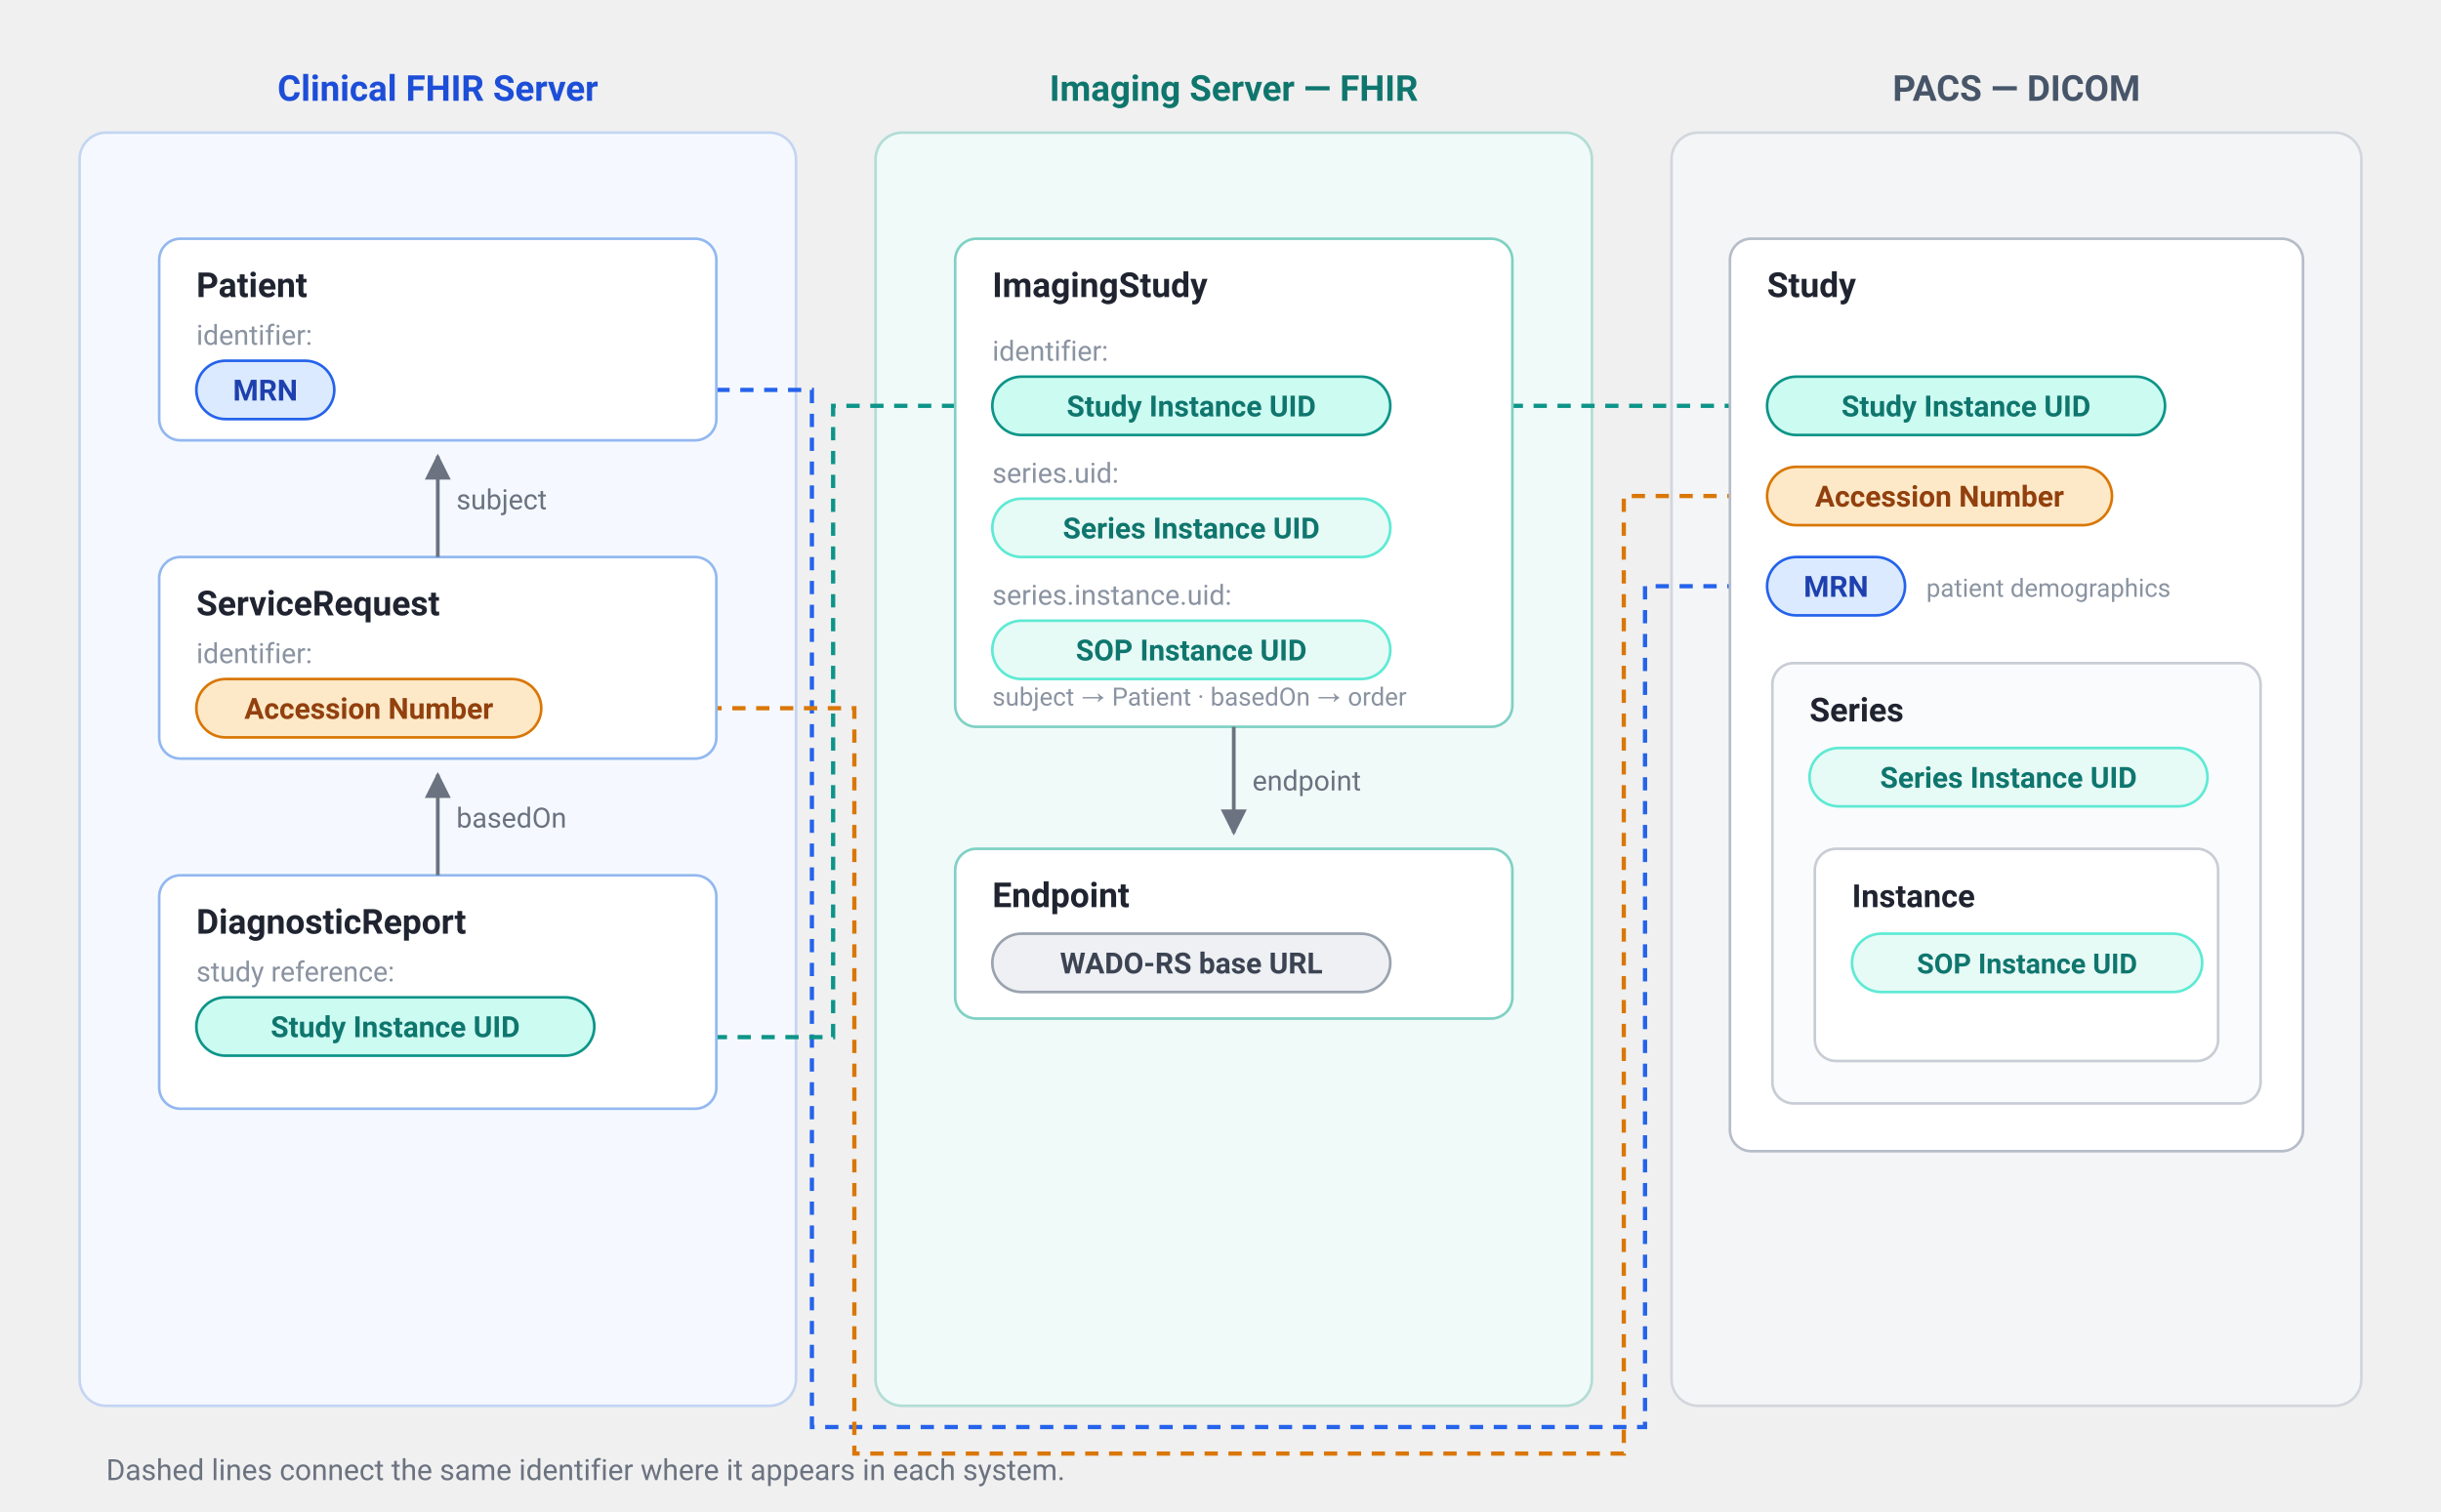
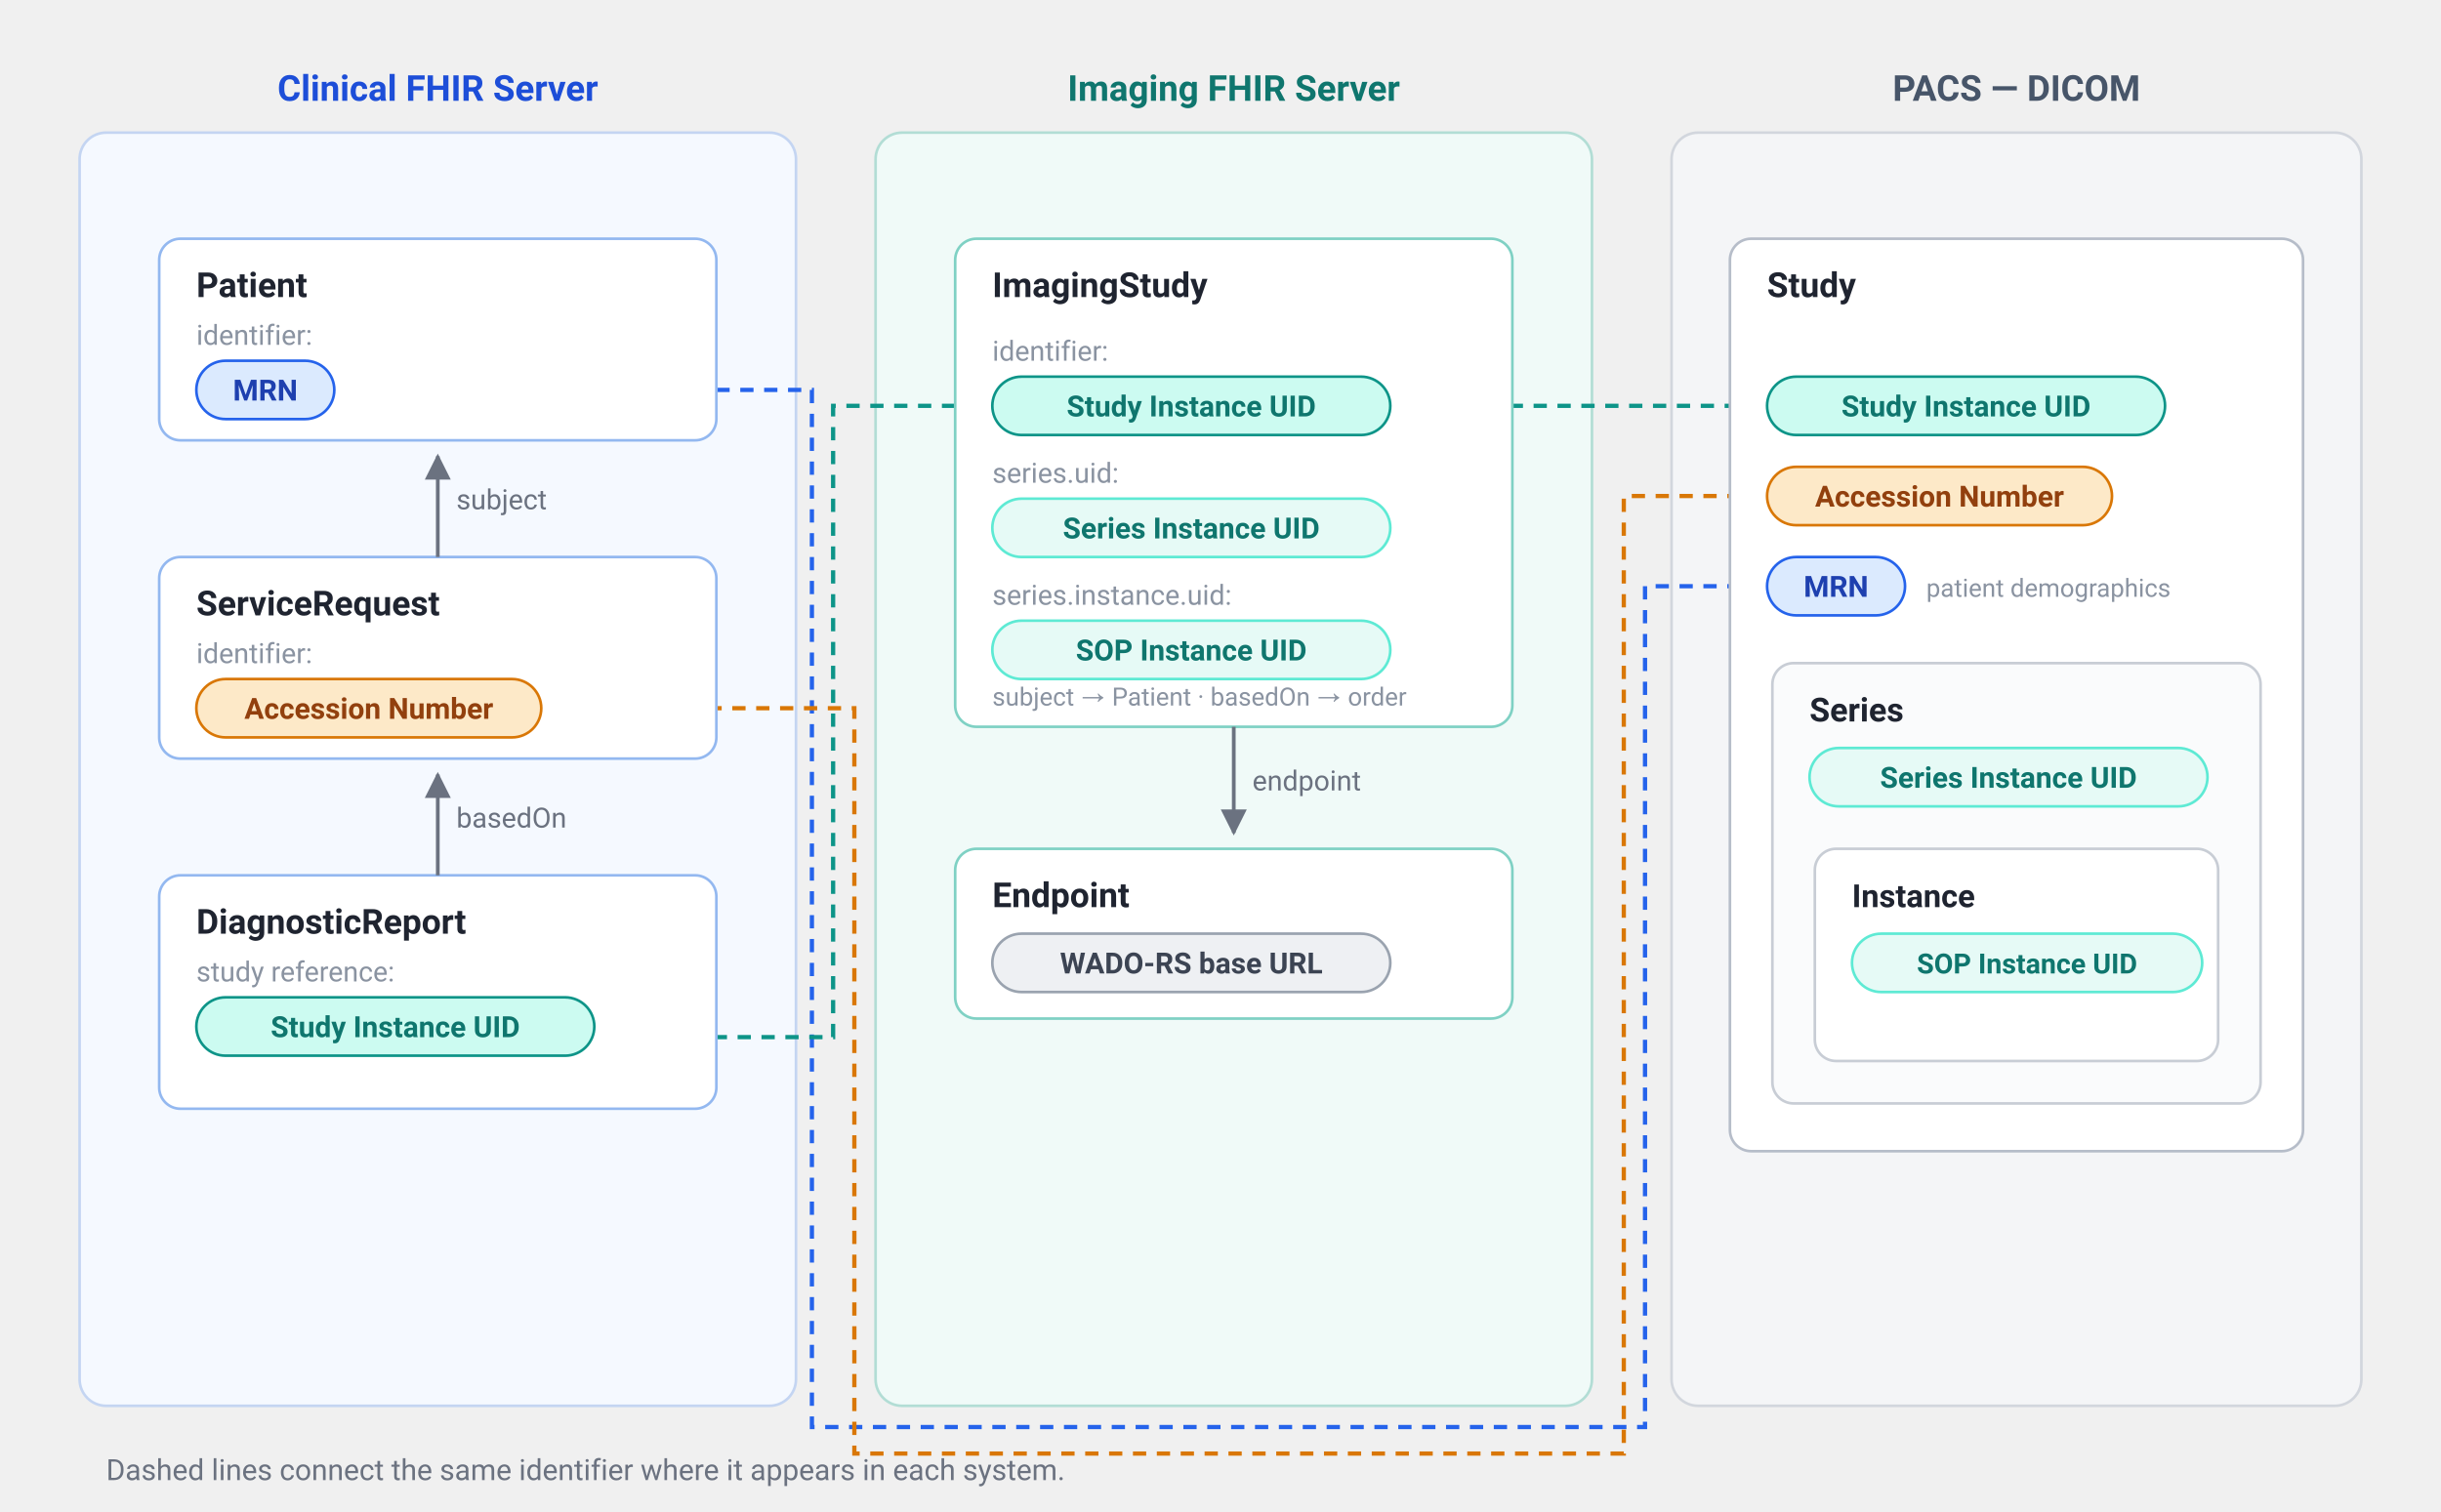
- <svg xmlns="http://www.w3.org/2000/svg" viewBox="0 0 920 570" width="860" font-family="-apple-system, 'Segoe UI', Roboto, Helvetica, Arial, sans-serif" role="img" aria-label="Three system models side by side — the Clinical FHIR Server's model, the Imaging Server's FHIR model, and the PACS DICOM model — with dashed lines connecting the shared identifiers: MRN, Accession Number, and Study Instance UID">
+ <svg xmlns="http://www.w3.org/2000/svg" viewBox="0 0 920 570" width="860" font-family="-apple-system, 'Segoe UI', Roboto, Helvetica, Arial, sans-serif" role="img" aria-label="Three system models side by side — the Clinical FHIR Server's model, the Imaging FHIR Server's model, and the PACS DICOM model — with dashed lines connecting the shared identifiers: MRN, Accession Number, and Study Instance UID">
  <defs>
    <marker id="arr" viewBox="0 0 10 10" refX="9" refY="5" markerWidth="7" markerHeight="7" orient="auto-start-reverse">
      <path d="M0,0 L10,5 L0,10 z" fill="#6b7280" />
    </marker>
  </defs>
  <text x="165" y="38" font-size="13.5" font-weight="700" fill="#1d4ed8" text-anchor="middle">Clinical FHIR Server</text>
-   <text x="465" y="38" font-size="13.5" font-weight="700" fill="#0f766e" text-anchor="middle">Imaging Server — FHIR</text>
+   <text x="465" y="38" font-size="13.5" font-weight="700" fill="#0f766e" text-anchor="middle">Imaging FHIR Server</text>
  <text x="760" y="38" font-size="13.5" font-weight="700" fill="#475569" text-anchor="middle">PACS — DICOM</text>
  <rect x="30" y="50" width="270" height="480" rx="10" fill="#f5f9ff" stroke="#c4d5f2" />
  <rect x="330" y="50" width="270" height="480" rx="10" fill="#f0faf8" stroke="#b2ddd5" />
  <rect x="630" y="50" width="260" height="480" rx="10" fill="#f4f5f7" stroke="#d2d6dd" />
  <g fill="none" stroke-width="1.6" stroke-dasharray="5,4">
    <path d="M126,147 H306 V538 H620 V221 H664" stroke="#2563eb" />
    <path d="M204,267 H322 V548 H612 V187 H664" stroke="#d97706" />
    <path d="M224,391 H314 V153 H372" stroke="#0d9488" />
    <path d="M524,153 H664" stroke="#0d9488" />
  </g>
  <rect x="60" y="90" width="210" height="76" rx="8" fill="#ffffff" stroke="#93b8f0" />
  <text x="74" y="112" font-size="13" font-weight="700" fill="#1f2430">Patient</text>
  <text x="74" y="130" font-size="10.5" fill="#8a93a1">identifier:</text>
  <rect x="74" y="136" width="52" height="22" rx="11" fill="#dbeafe" stroke="#2563eb" />
  <text x="100" y="151" font-size="11" font-weight="600" fill="#1e40af" text-anchor="middle">MRN</text>
  <rect x="60" y="210" width="210" height="76" rx="8" fill="#ffffff" stroke="#93b8f0" />
  <text x="74" y="232" font-size="13" font-weight="700" fill="#1f2430">ServiceRequest</text>
  <text x="74" y="250" font-size="10.5" fill="#8a93a1">identifier:</text>
  <rect x="74" y="256" width="130" height="22" rx="11" fill="#fde9c8" stroke="#d97706" />
  <text x="139" y="271" font-size="11" font-weight="600" fill="#92400e" text-anchor="middle">Accession Number</text>
  <rect x="60" y="330" width="210" height="88" rx="8" fill="#ffffff" stroke="#93b8f0" />
  <text x="74" y="352" font-size="13" font-weight="700" fill="#1f2430">DiagnosticReport</text>
  <text x="74" y="370" font-size="10.5" fill="#8a93a1">study reference:</text>
  <rect x="74" y="376" width="150" height="22" rx="11" fill="#ccfbf1" stroke="#0d9488" />
  <text x="149" y="391" font-size="11" font-weight="600" fill="#0f766e" text-anchor="middle">Study Instance UID</text>
  <line x1="165" y1="210" x2="165" y2="172" stroke="#6b7280" stroke-width="1.4" marker-end="url(#arr)" />
  <text x="172" y="192" font-size="10.5" fill="#6b7280" stroke="#f5f9ff" stroke-width="3" paint-order="stroke">subject</text>
  <line x1="165" y1="330" x2="165" y2="292" stroke="#6b7280" stroke-width="1.4" marker-end="url(#arr)" />
  <text x="172" y="312" font-size="10.5" fill="#6b7280" stroke="#f5f9ff" stroke-width="3" paint-order="stroke">basedOn</text>
  <rect x="360" y="90" width="210" height="184" rx="8" fill="#ffffff" stroke="#7fd1c4" />
  <text x="374" y="112" font-size="13" font-weight="700" fill="#1f2430">ImagingStudy</text>
  <text x="374" y="136" font-size="10.5" fill="#8a93a1">identifier:</text>
  <rect x="374" y="142" width="150" height="22" rx="11" fill="#ccfbf1" stroke="#0d9488" />
  <text x="449" y="157" font-size="11" font-weight="600" fill="#0f766e" text-anchor="middle">Study Instance UID</text>
  <text x="374" y="182" font-size="10.5" fill="#8a93a1">series.uid:</text>
  <rect x="374" y="188" width="150" height="22" rx="11" fill="#e6faf6" stroke="#5eead4" />
  <text x="449" y="203" font-size="11" font-weight="600" fill="#0f766e" text-anchor="middle">Series Instance UID</text>
  <text x="374" y="228" font-size="10.5" fill="#8a93a1">series.instance.uid:</text>
  <rect x="374" y="234" width="150" height="22" rx="11" fill="#e6faf6" stroke="#5eead4" />
  <text x="449" y="249" font-size="11" font-weight="600" fill="#0f766e" text-anchor="middle">SOP Instance UID</text>
  <text x="374" y="266" font-size="9.5" fill="#8a93a1">subject → Patient · basedOn → order</text>
  <rect x="360" y="320" width="210" height="64" rx="8" fill="#ffffff" stroke="#7fd1c4" />
  <text x="374" y="342" font-size="13" font-weight="700" fill="#1f2430">Endpoint</text>
  <rect x="374" y="352" width="150" height="22" rx="11" fill="#eef0f3" stroke="#9aa3af" />
  <text x="449" y="367" font-size="11" font-weight="600" fill="#3c4453" text-anchor="middle">WADO-RS base URL</text>
  <line x1="465" y1="274" x2="465" y2="314" stroke="#6b7280" stroke-width="1.4" marker-end="url(#arr)" />
  <text x="472" y="298" font-size="10.5" fill="#6b7280" stroke="#f0faf8" stroke-width="3" paint-order="stroke">endpoint</text>
  <rect x="652" y="90" width="216" height="344" rx="8" fill="#ffffff" stroke="#b6bdc9" />
  <text x="666" y="112" font-size="13" font-weight="700" fill="#1f2430">Study</text>
  <rect x="666" y="142" width="150" height="22" rx="11" fill="#ccfbf1" stroke="#0d9488" />
  <text x="741" y="157" font-size="11" font-weight="600" fill="#0f766e" text-anchor="middle">Study Instance UID</text>
  <rect x="666" y="176" width="130" height="22" rx="11" fill="#fde9c8" stroke="#d97706" />
  <text x="731" y="191" font-size="11" font-weight="600" fill="#92400e" text-anchor="middle">Accession Number</text>
  <rect x="666" y="210" width="52" height="22" rx="11" fill="#dbeafe" stroke="#2563eb" />
  <text x="692" y="225" font-size="11" font-weight="600" fill="#1e40af" text-anchor="middle">MRN</text>
  <text x="726" y="225" font-size="9.5" fill="#8a93a1">patient demographics</text>
  <rect x="668" y="250" width="184" height="166" rx="8" fill="#fafbfc" stroke="#c8cdd5" />
  <text x="682" y="272" font-size="12.5" font-weight="700" fill="#1f2430">Series</text>
  <rect x="682" y="282" width="150" height="22" rx="11" fill="#e6faf6" stroke="#5eead4" />
  <text x="757" y="297" font-size="11" font-weight="600" fill="#0f766e" text-anchor="middle">Series Instance UID</text>
  <rect x="684" y="320" width="152" height="80" rx="8" fill="#ffffff" stroke="#c8cdd5" />
  <text x="698" y="342" font-size="12" font-weight="700" fill="#1f2430">Instance</text>
  <rect x="698" y="352" width="132" height="22" rx="11" fill="#e6faf6" stroke="#5eead4" />
  <text x="764" y="367" font-size="10.5" font-weight="600" fill="#0f766e" text-anchor="middle">SOP Instance UID</text>
  <text x="40" y="558" font-size="11" fill="#6b7280">Dashed lines connect the same identifier where it appears in each system.</text>
</svg>
